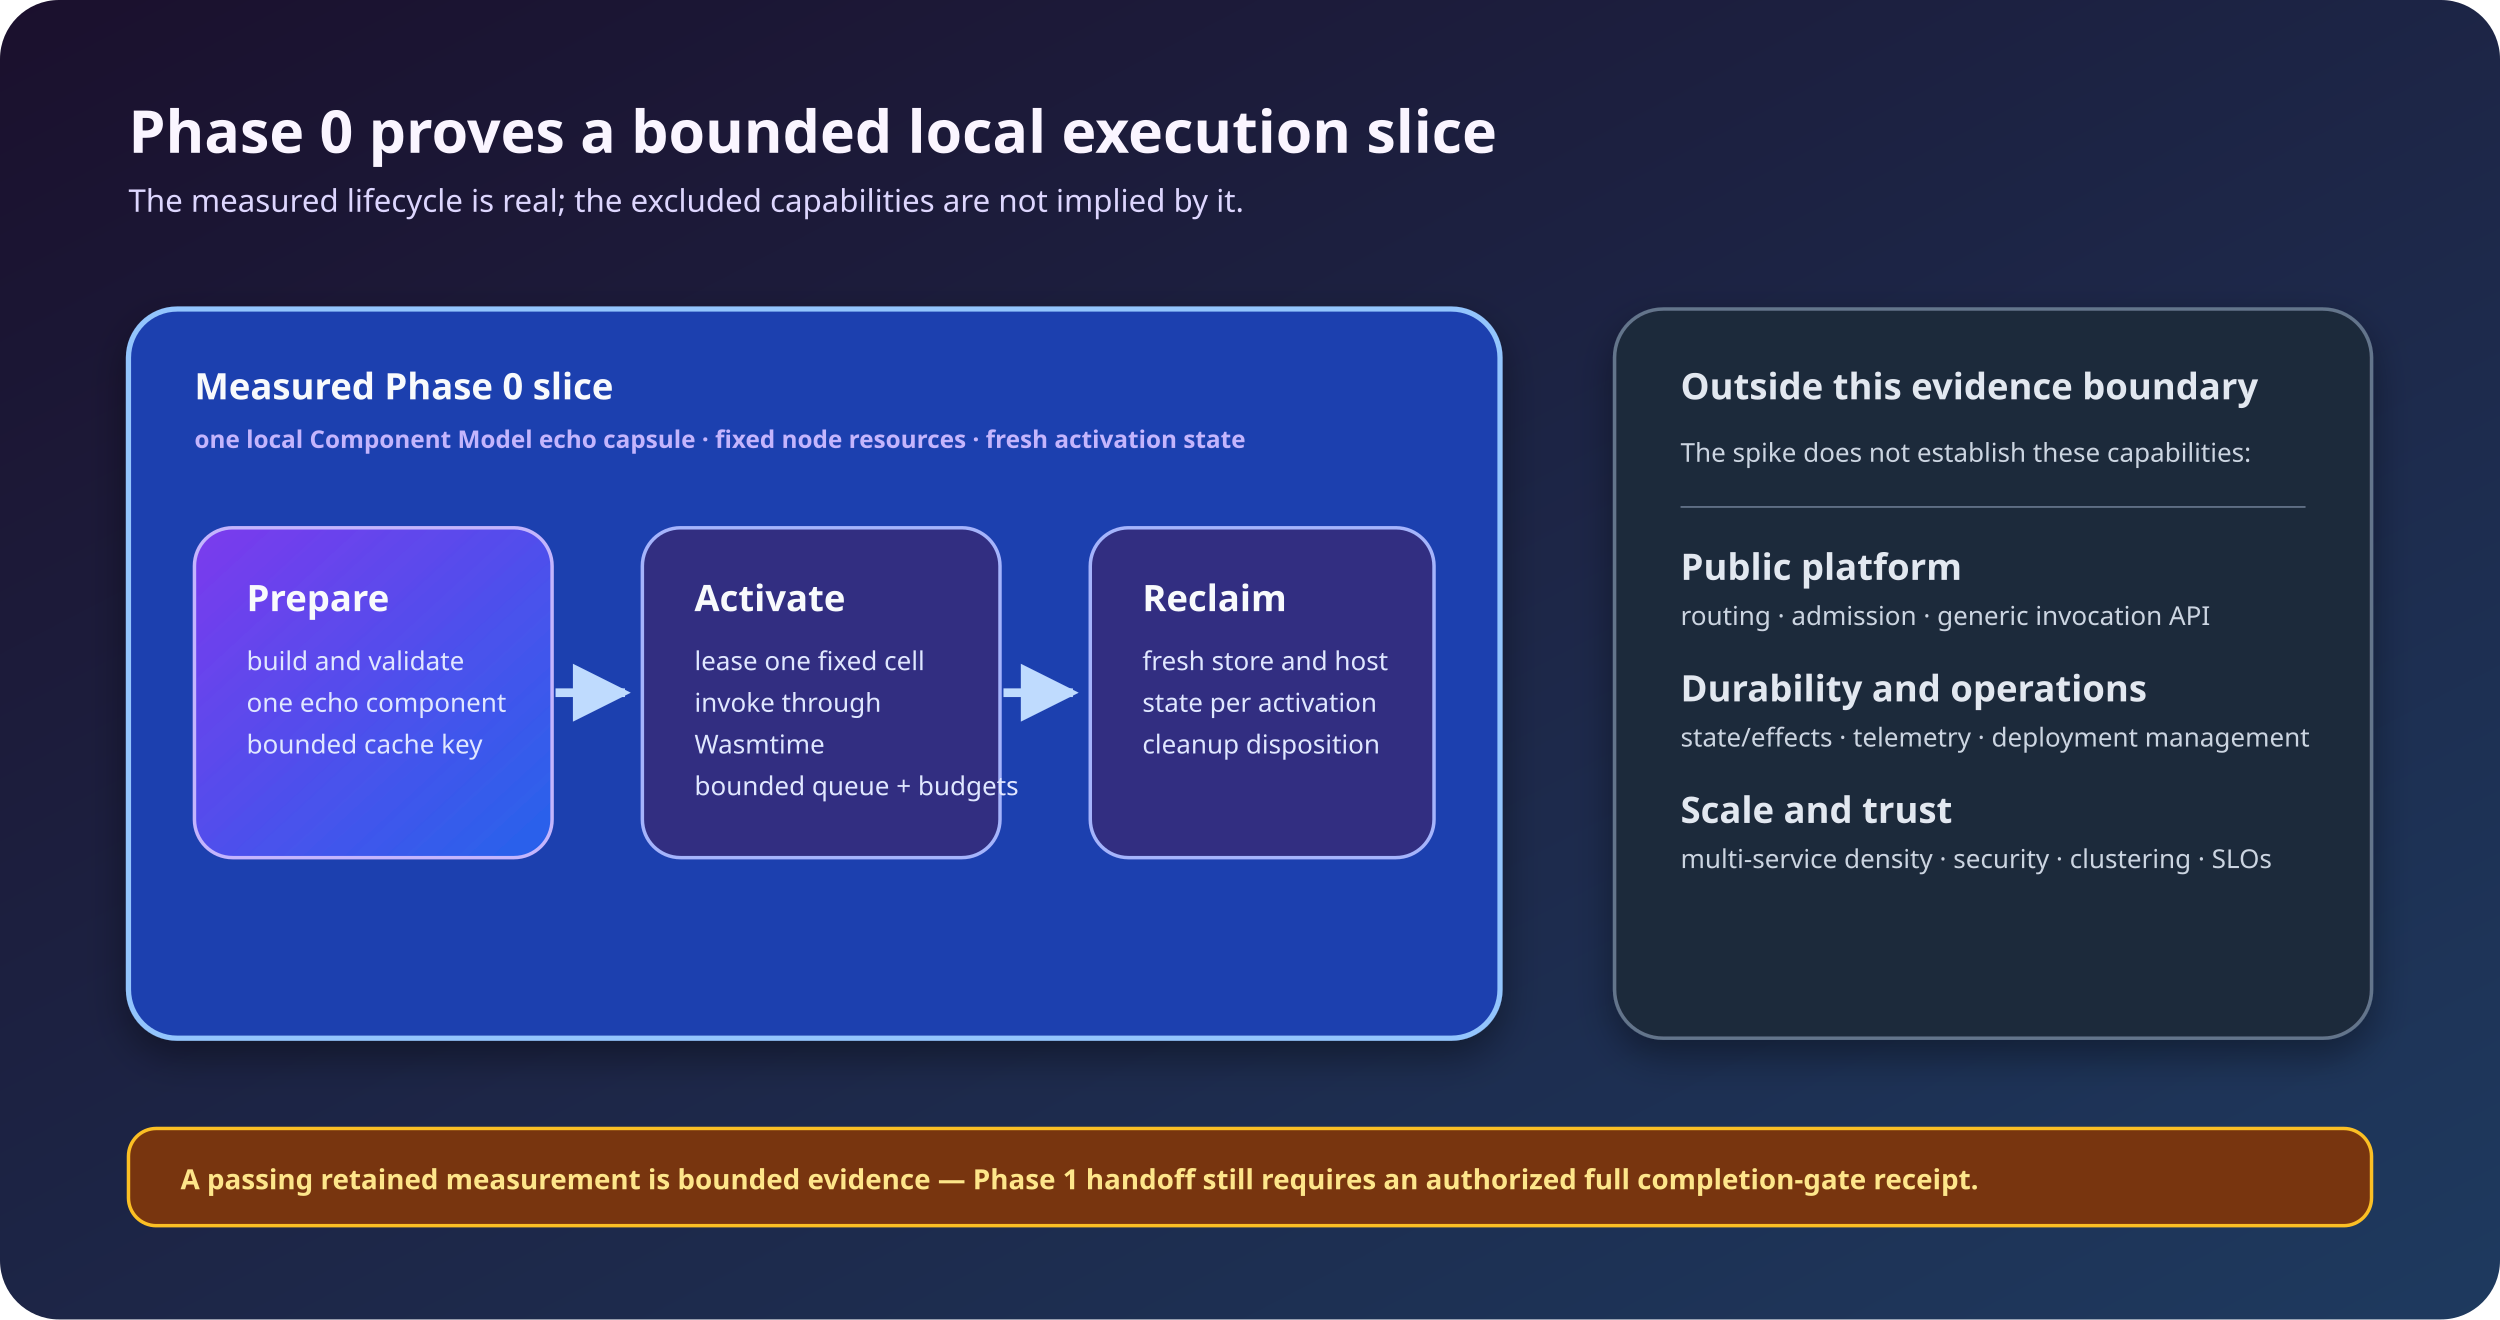
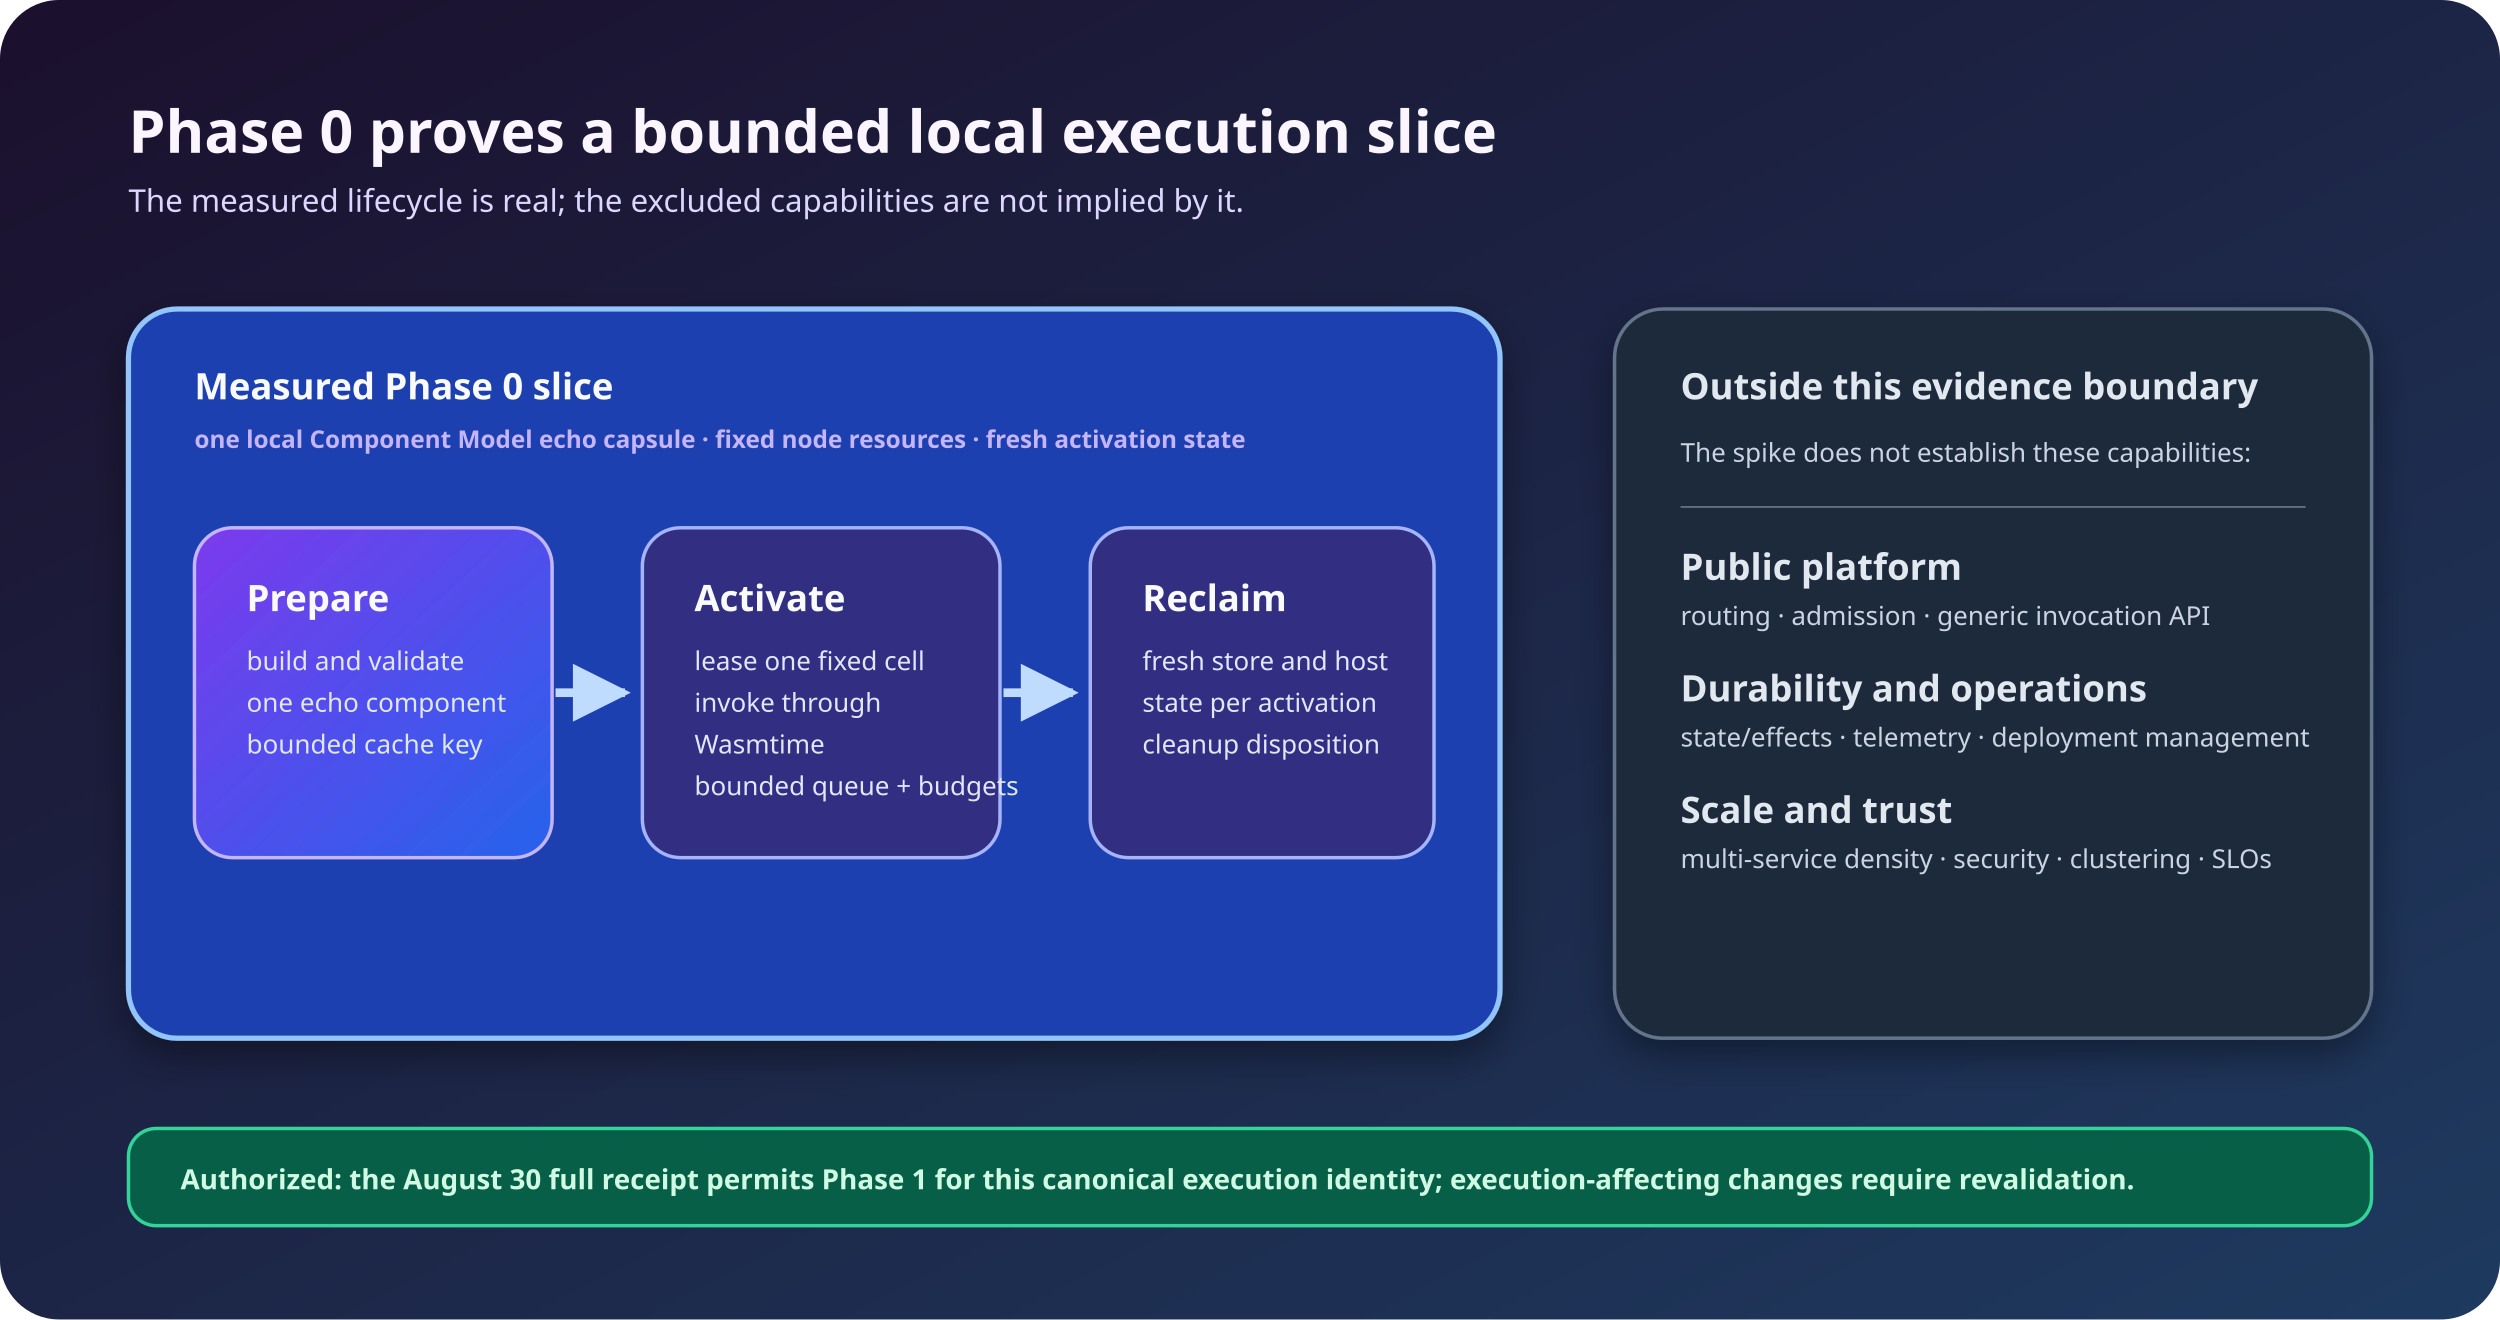
<svg xmlns="http://www.w3.org/2000/svg" viewBox="0 0 1440 760" role="img" aria-labelledby="phase0-scope-title phase0-scope-description">
  <defs>
    <linearGradient id="phase0-scope-background" x1="0" y1="0" x2="1" y2="1">
      <stop offset="0" stop-color="#1b102d" />
      <stop offset="1" stop-color="#1e3a5f" />
    </linearGradient>
    <linearGradient id="phase0-scope-source" x1="0" y1="0" x2="1" y2="1">
      <stop offset="0" stop-color="#7c3aed" />
      <stop offset="1" stop-color="#2563eb" />
    </linearGradient>
    <marker id="phase0-scope-arrow" viewBox="0 0 12 12" refX="10" refY="6" markerWidth="8" markerHeight="8" orient="auto-start-reverse">
      <path d="M 1 1 L 11 6 L 1 11 z" fill="#bfdbfe" />
    </marker>
    <filter id="phase0-scope-shadow" x="-20%" y="-20%" width="140%" height="140%">
      <feDropShadow dx="0" dy="9" stdDeviation="11" flood-color="#09090b" flood-opacity=".38" />
    </filter>
    <style>
      .heading { font: 700 34px system-ui, sans-serif; fill: #faf5ff; }
      .subheading { font: 400 18px system-ui, sans-serif; fill: #ddd6fe; }
      .box-title { font: 700 21px system-ui, sans-serif; fill: #f8fafc; }
      .box-copy { font: 400 15px system-ui, sans-serif; fill: #e0e7ff; }
      .small { font: 600 14px system-ui, sans-serif; fill: #c4b5fd; }
      .outside-title { font: 700 21px system-ui, sans-serif; fill: #e2e8f0; }
      .outside-copy { font: 400 15px system-ui, sans-serif; fill: #cbd5e1; }
-       .warning { font: 700 16px system-ui, sans-serif; fill: #fde68a; }
+       .status { font: 700 16px system-ui, sans-serif; fill: #d1fae5; }
    </style>
  </defs>
  <rect width="1440" height="760" rx="34" fill="url(#phase0-scope-background)" />
  <text x="74" y="88" class="heading">Phase 0 proves a bounded local execution slice</text>
  <text x="74" y="122" class="subheading">The measured lifecycle is real; the excluded capabilities are not implied by it.</text>
  <g filter="url(#phase0-scope-shadow)">
    <rect x="74" y="178" width="790" height="420" rx="28" fill="#1e40af" stroke="#93c5fd" stroke-width="3" />
    <text x="112" y="230" class="box-title">Measured Phase 0 slice</text>
    <text x="112" y="258" class="small">one local Component Model echo capsule · fixed node resources · fresh activation state</text>
    <rect x="112" y="304" width="206" height="190" rx="22" fill="url(#phase0-scope-source)" stroke="#c4b5fd" stroke-width="2" />
    <text x="142" y="352" class="box-title">Prepare</text>
    <text x="142" y="386" class="box-copy">build and validate</text>
    <text x="142" y="410" class="box-copy">one echo component</text>
    <text x="142" y="434" class="box-copy">bounded cache key</text>
    <rect x="370" y="304" width="206" height="190" rx="22" fill="#312e81" stroke="#a5b4fc" stroke-width="2" />
    <text x="400" y="352" class="box-title">Activate</text>
    <text x="400" y="386" class="box-copy">lease one fixed cell</text>
    <text x="400" y="410" class="box-copy">invoke through</text>
    <text x="400" y="434" class="box-copy">Wasmtime</text>
    <text x="400" y="458" class="box-copy">bounded queue + budgets</text>
    <rect x="628" y="304" width="198" height="190" rx="22" fill="#312e81" stroke="#a5b4fc" stroke-width="2" />
    <text x="658" y="352" class="box-title">Reclaim</text>
    <text x="658" y="386" class="box-copy">fresh store and host</text>
    <text x="658" y="410" class="box-copy">state per activation</text>
    <text x="658" y="434" class="box-copy">cleanup disposition</text>
    <path d="M 320 399 H 360" stroke="#bfdbfe" stroke-width="5" marker-end="url(#phase0-scope-arrow)" />
    <path d="M 578 399 H 618" stroke="#bfdbfe" stroke-width="5" marker-end="url(#phase0-scope-arrow)" />
  </g>
  <g filter="url(#phase0-scope-shadow)">
    <rect x="930" y="178" width="436" height="420" rx="28" fill="#1e293b" stroke="#64748b" stroke-width="2" />
    <text x="968" y="230" class="outside-title">Outside this evidence boundary</text>
    <text x="968" y="266" class="outside-copy">The spike does not establish these capabilities:</text>
    <line x1="968" y1="292" x2="1328" y2="292" stroke="#64748b" stroke-width="1" />
    <text x="968" y="334" class="outside-title">Public platform</text>
    <text x="968" y="360" class="outside-copy">routing · admission · generic invocation API</text>
    <text x="968" y="404" class="outside-title">Durability and operations</text>
    <text x="968" y="430" class="outside-copy">state/effects · telemetry · deployment management</text>
    <text x="968" y="474" class="outside-title">Scale and trust</text>
    <text x="968" y="500" class="outside-copy">multi-service density · security · clustering · SLOs</text>
  </g>
-   <rect x="74" y="650" width="1292" height="56" rx="16" fill="#78350f" stroke="#fbbf24" stroke-width="2" />
-   <text x="104" y="685" class="warning">A passing retained measurement is bounded evidence — Phase 1 handoff still requires an authorized full completion-gate receipt.</text>
+   <rect x="74" y="650" width="1292" height="56" rx="16" fill="#065f46" stroke="#34d399" stroke-width="2" />
+   <text x="104" y="685" class="status">Authorized: the August 30 full receipt permits Phase 1 for this canonical execution identity; execution-affecting changes require revalidation.</text>
</svg>
